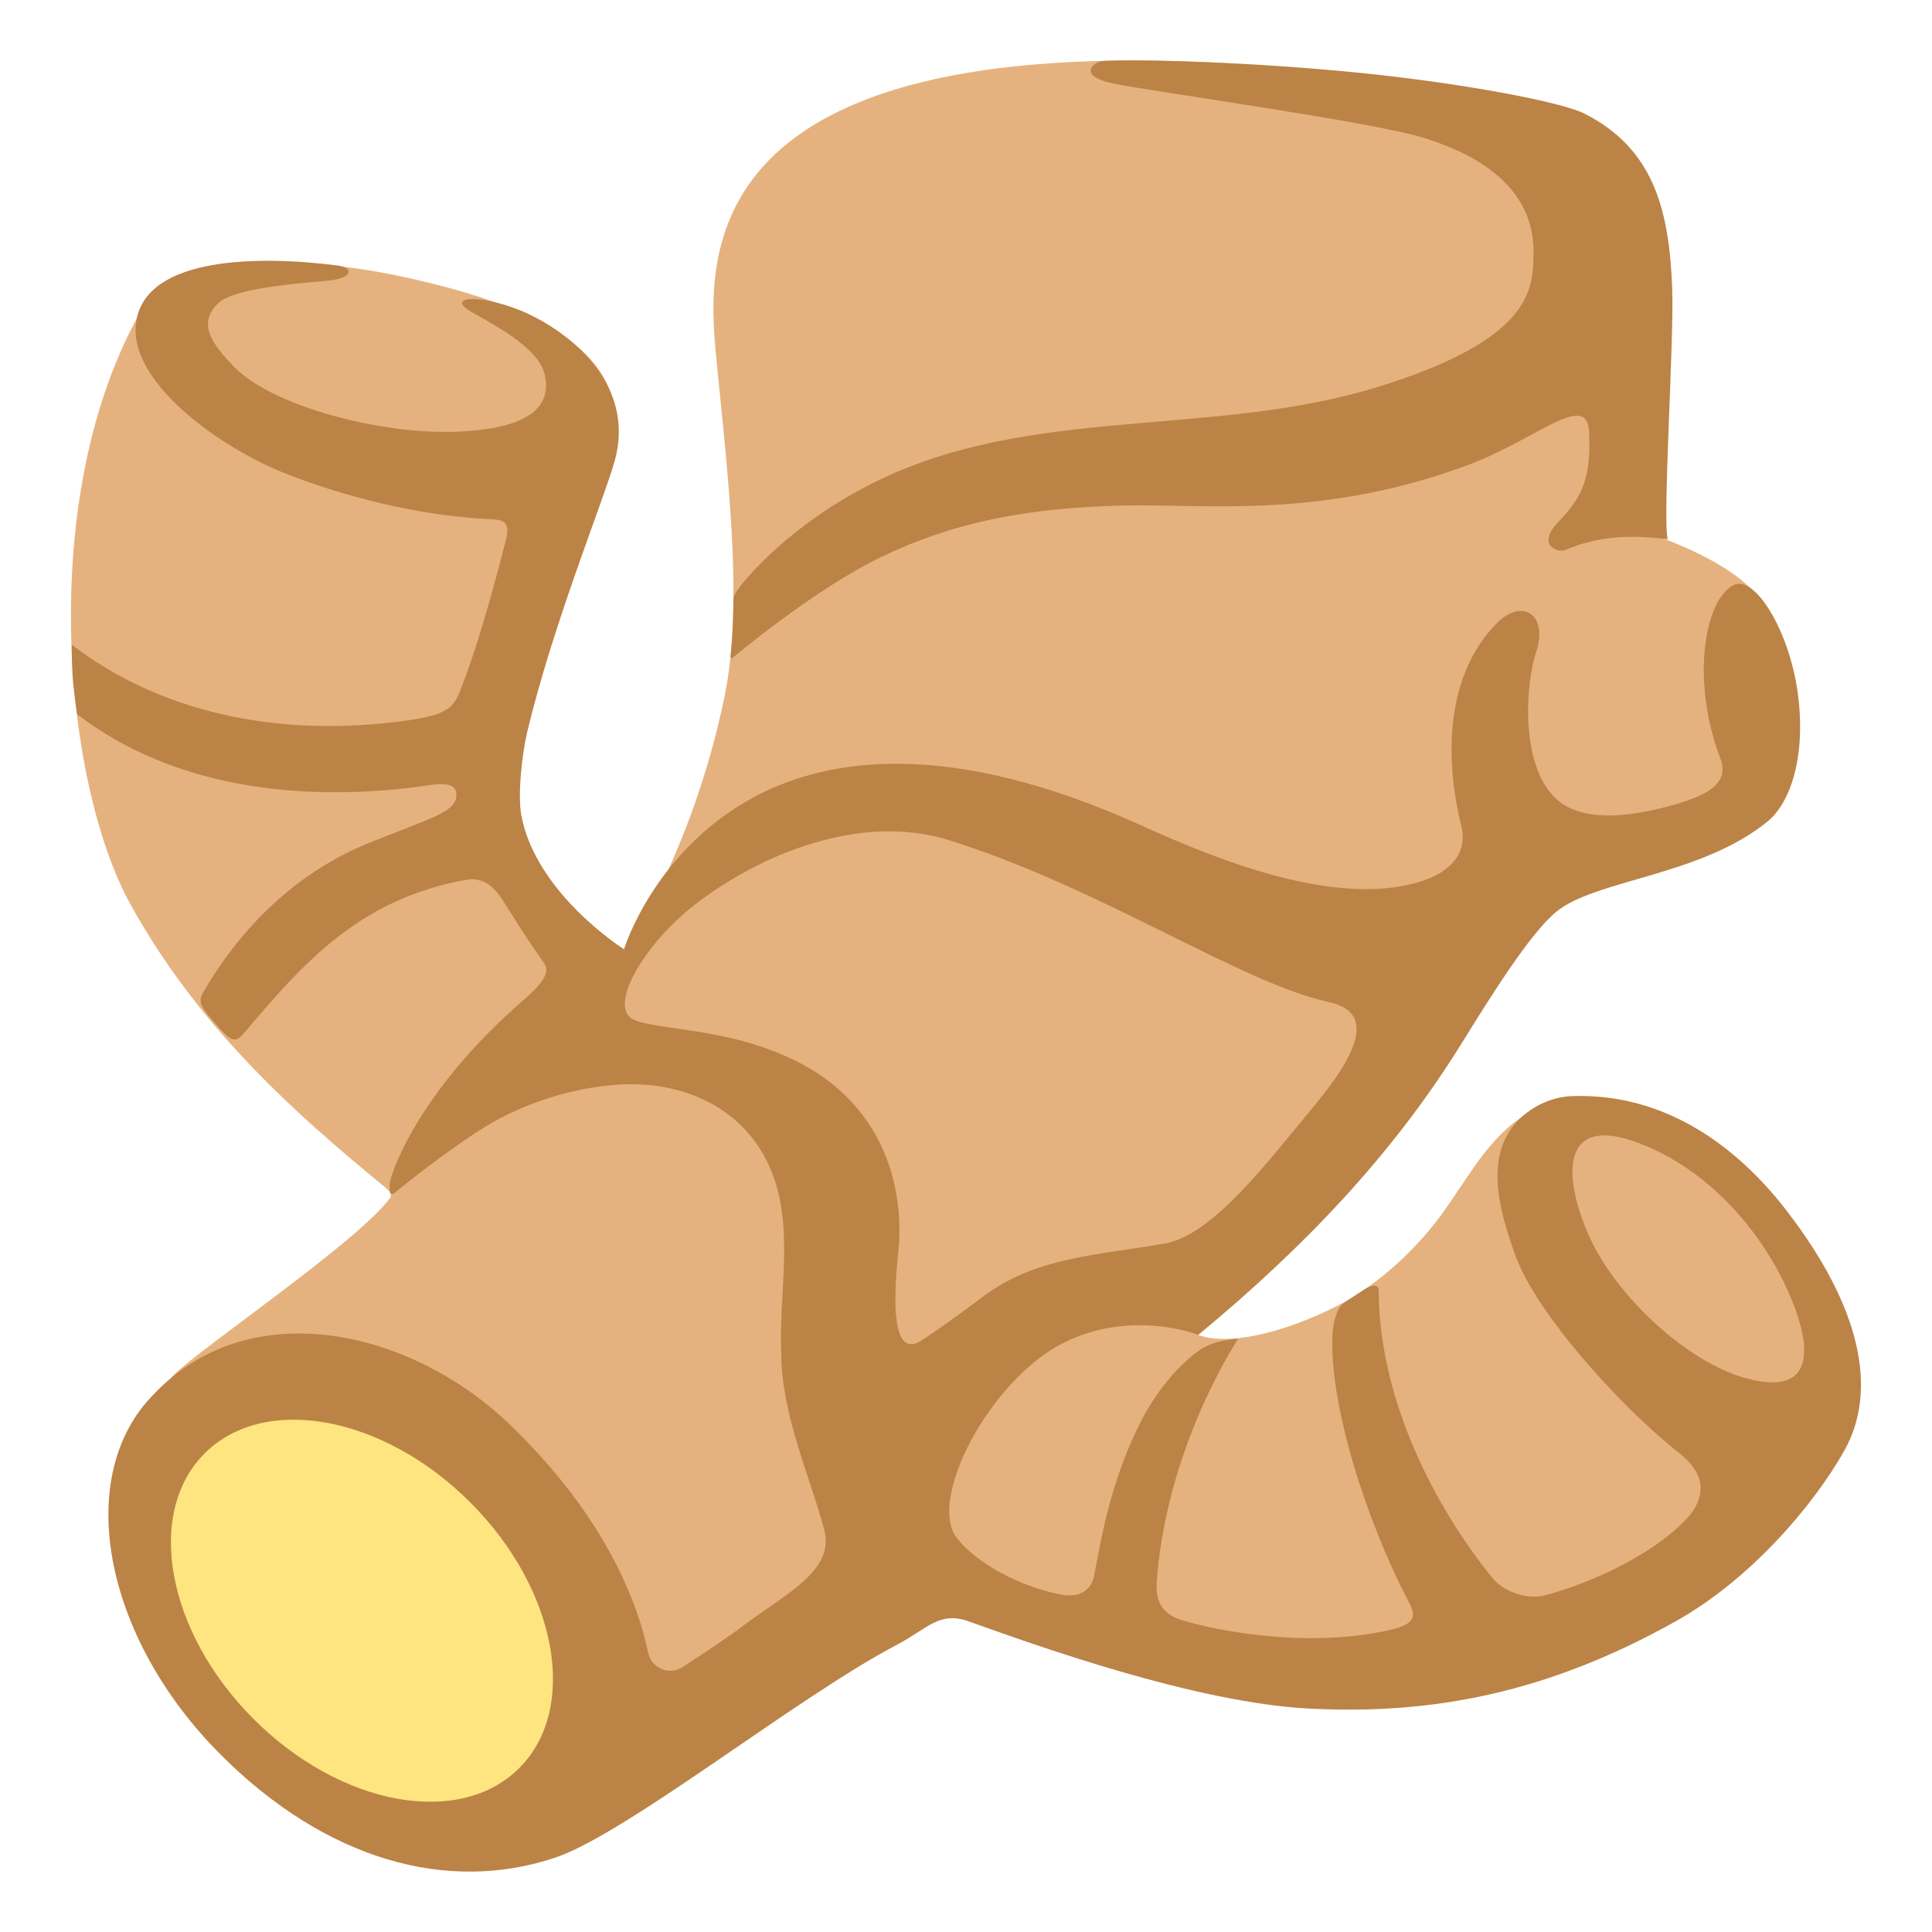
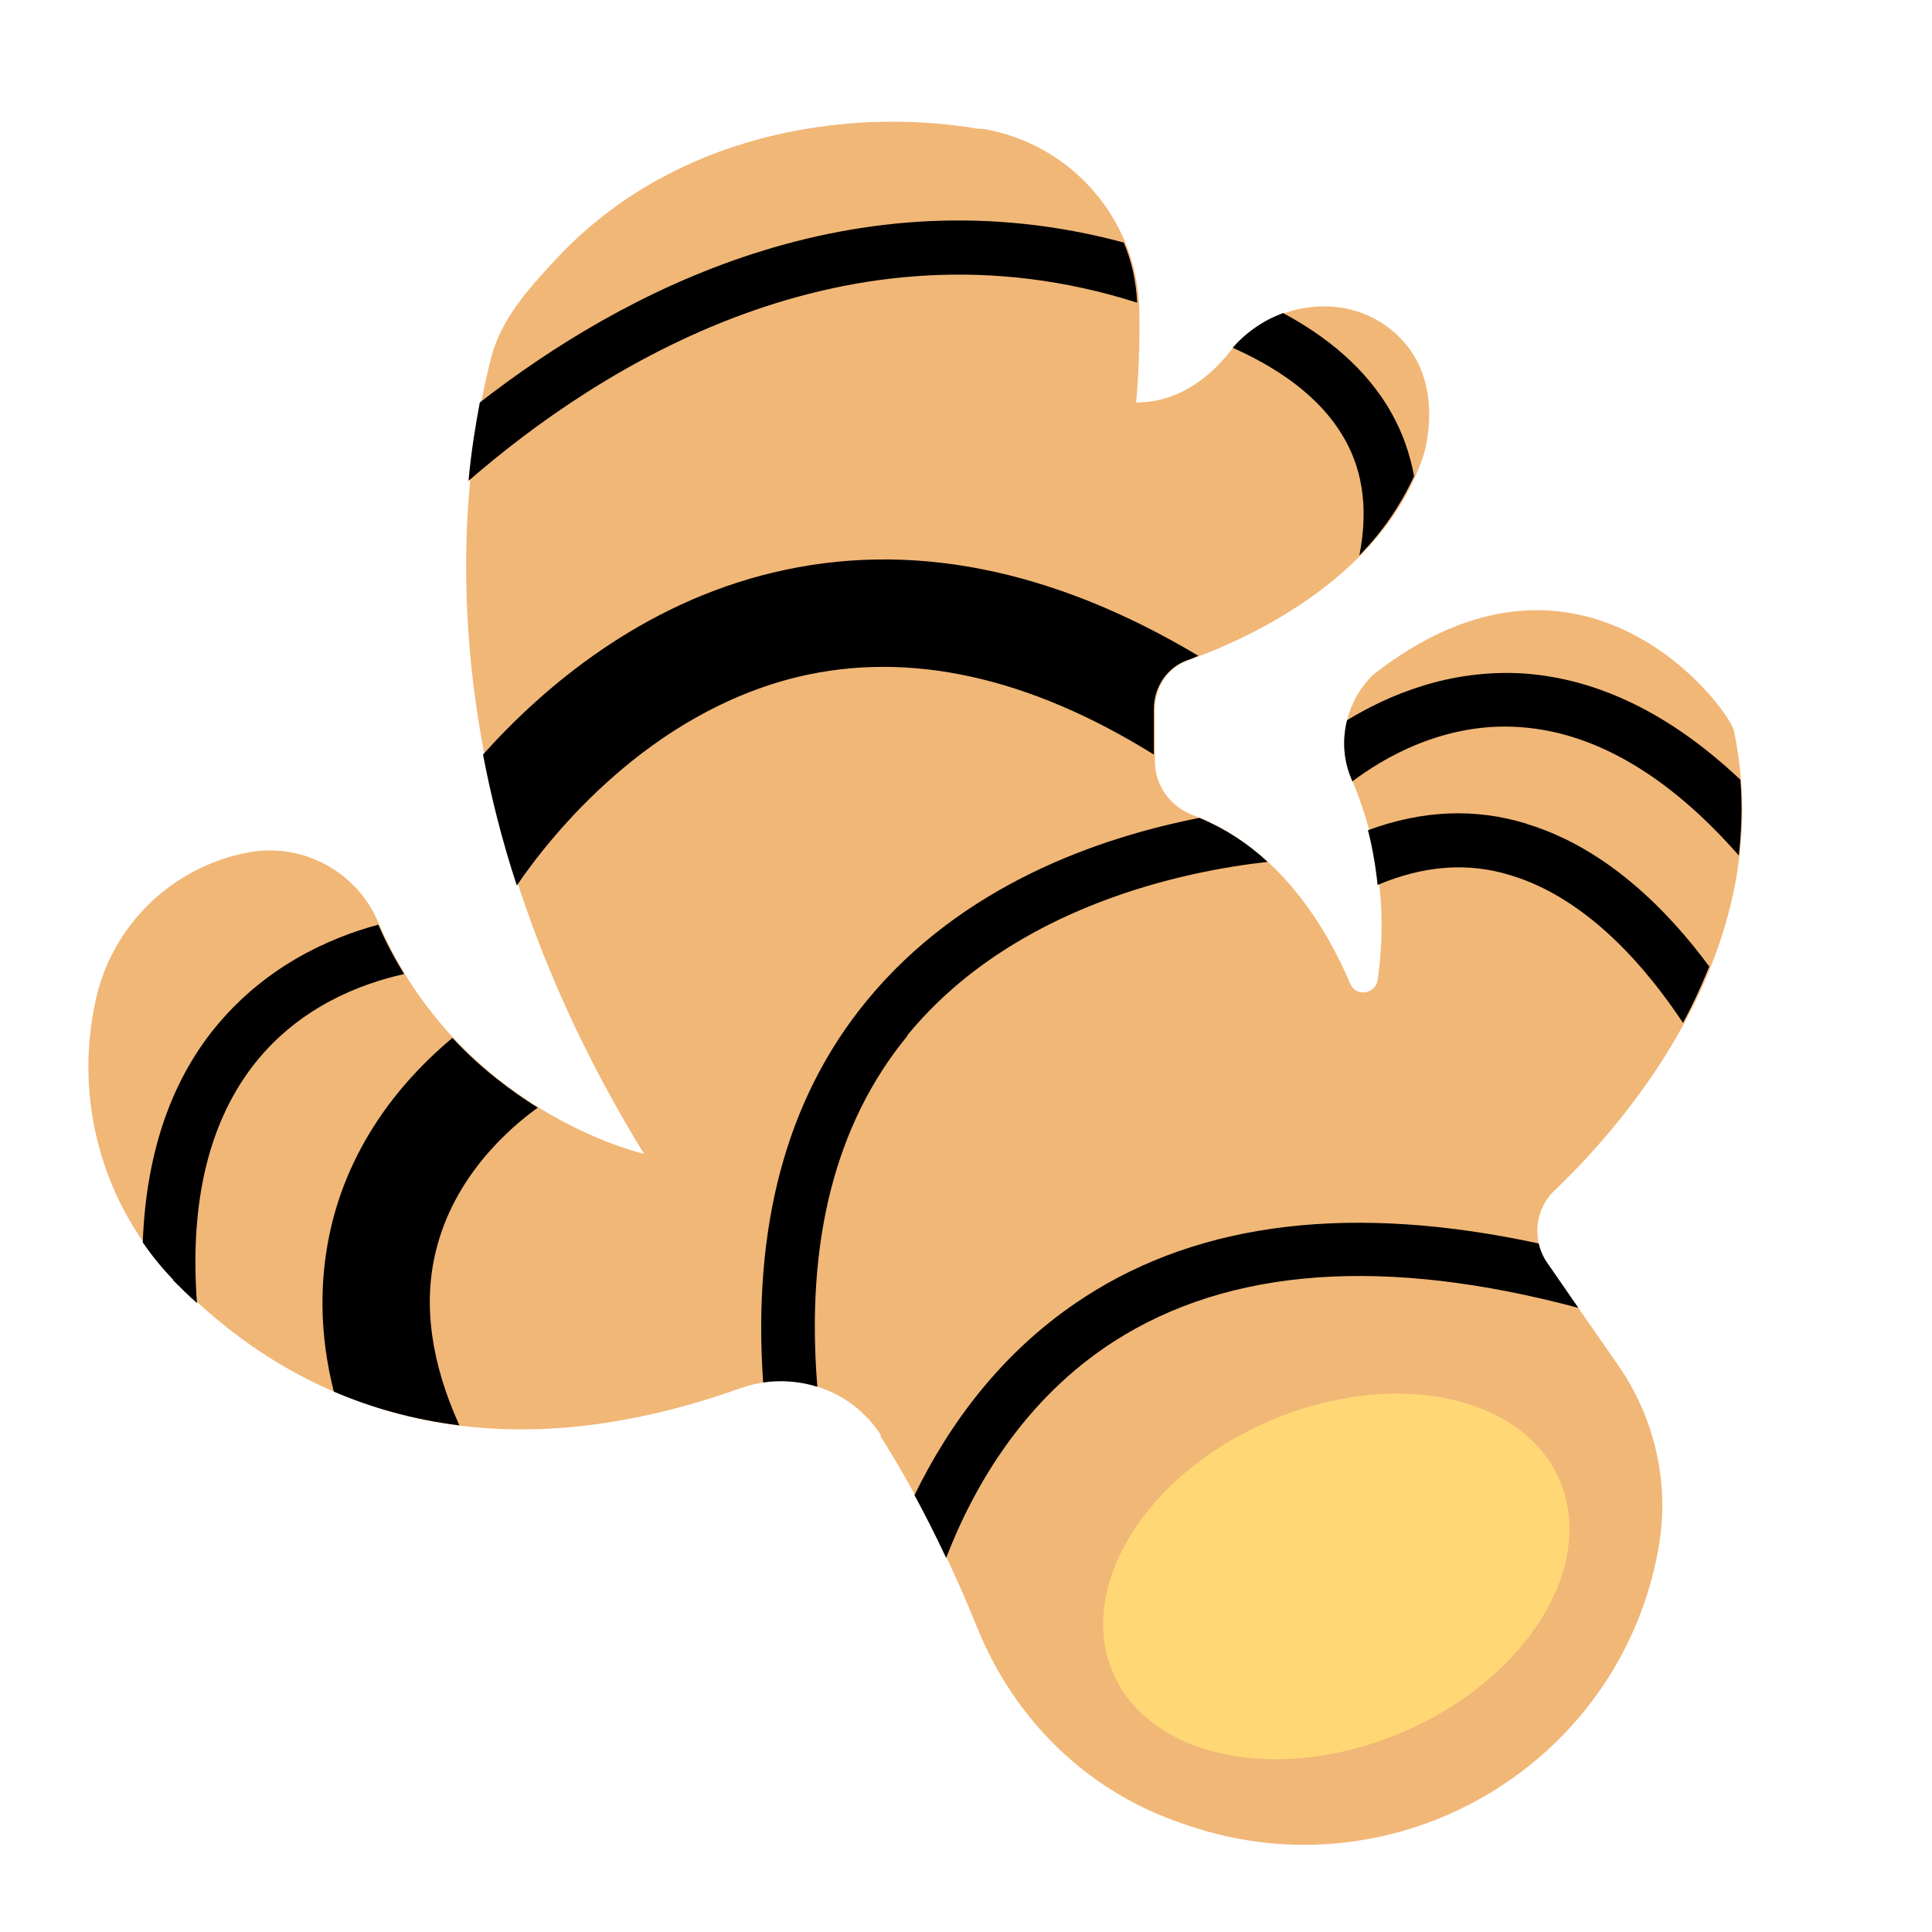
- <svg xmlns="http://www.w3.org/2000/svg" xml:space="preserve" style="enable-background:new 0 0 128 128" viewBox="0 0 128 128">
-   <path d="M62.5 104.76s-16.91 12.69-24.32 16.91c-1.3.74-30.03-27.25-26.69-30.56 1.91-1.89 12.23-8.84 14.37-11.76 0 0 .19-.24-.31-.66-5.99-4.91-12.37-10.56-16.92-18.8-4.46-8.08-6.41-27.78 1.21-40.14 1.51-2.45 9.03-3.07 16.63-1.46C36.72 20.45 42.32 24 40.41 30.34c-1.7 5.66-6.34 15.62-6.33 22.73.01 5.98 7.23 10.05 7.23 10.05s4.55-6.56 6.7-17.01c1.35-6.6 0-16.28-.62-23.11-.66-7.3-.09-21.62 37.33-18.57 21.69 1.76 23.93 5.67 25.18 13.89.51 3.35-.01 17.25-.01 17.25s5.56 1.88 6.88 4.46c1.04 2.03 1.02 9.59.77 12.19-.28 2.86-8.43 5.48-14.19 7.2-2.12.63-6.43 7.99-9.15 12.52-2.46 4.1-14.85 16.49-14.85 16.49 2.87 1.09 8.54-1.27 10.88-2.87 1.99-1.36 3.76-3.06 5.2-5 1.78-2.4 3.17-5.26 5.74-6.77 2.67-1.57 9.82-.41 15.39 6.1 6.69 7.8 6.31 12.78 5.15 15.8-.84 2.18-7.63 12.38-23.99 15.86-17.24 3.67-35.22-6.79-35.22-6.79z" style="fill:#e5b27f" />
-   <path d="M41.96 54.38v.01-.01z" style="fill:#c69461" />
-   <path d="M48.55 43.57c.1-.07 5.41-4.56 9.94-6.72 4.64-2.21 9.42-3.21 15.99-3.36 5.39-.12 13.11.94 22.85-2.71 4.46-1.67 7.81-4.92 7.95-2.18.19 3.46-.74 4.61-2.11 6.06-1.34 1.43 0 2.01.56 1.77 2.13-.92 4.37-1.02 6.76-.7-.35-1.29.42-13.08.3-16.54-.19-5.34-1.25-9.34-5.81-11.66-1.56-.79-8.14-2.02-14.75-2.69-7.39-.75-14.88-.93-17.14-.8-.62.04-1.81.98.7 1.5s17.32 2.55 20.63 3.62c2.35.76 7.25 2.65 7.18 7.6-.03 2.36 0 5.71-10.43 8.91-10.94 3.34-22.83 1.15-33.17 6.25-5.64 2.78-8.66 6.48-9.07 7.08-.06.09-.34.41-.34.78 0 .95-.05 2.42-.16 3.41-.03.3-.05.51.12.38z" style="fill:#bc8346" />
-   <path d="M118.39 80.24c-2.58-3.36-7.32-7.87-14.26-7.62-1.29.05-2.56.64-3.48 1.54-2.41 2.41-1.29 6.1-.26 9 1.35 3.76 6.71 9.75 10.56 12.87.62.5 2.56 1.83 1.31 3.92-.88 1.47-4.48 4.21-9.76 5.71-1.46.42-3-.34-3.62-1.11-3.73-4.61-7.5-11.68-7.54-19.04 0-.46-.48-.37-.87-.13-.37.24-1.01.65-1.48.98-.52.37-.69 1.6-.71 2.02-.23 4.53 2.14 12.18 5.06 17.77.51.97.46 1.49-1.53 1.9-5.47 1.15-11.29-.04-13.47-.7-1.86-.56-1.77-1.9-1.66-3.07.78-8.76 5.35-15.57 5.35-15.57s-1.53.01-2.57.75c-1.78 1.25-3.22 3.37-4.01 4.98-1.71 3.48-2.4 6.83-2.96 9.96 0 0-.21 1.6-2.16 1.25-1.92-.34-5.16-1.6-6.89-3.69-2.1-2.53 2.15-10.51 6.96-12.96 4.55-2.32 8.99-.56 8.99-.56 6.9-5.71 12.77-11.81 17.35-19.16 1.95-3.14 4.55-7.35 6.34-8.85 2.58-2.16 9.55-2.37 14.01-5.99 1.53-1.24 2.58-4.32 2.02-8.5s-2.86-7.87-4.25-7.18c-1.92.96-2.86 6.27-.89 11.47.71 1.87-1.28 2.51-2.81 3.02-2.22.63-5.39 1.31-7.44.13-3.01-1.73-2.76-7.71-1.94-10.19.81-2.48-.94-3.62-2.64-1.87-3.34 3.39-3.47 8.84-2.31 13.46.16.65.39 2.65-2.74 3.63-5.61 1.74-13.5-1.47-18.4-3.69-13.03-5.92-20.87-4.34-25.27-2.15-6.99 3.48-9.08 10.32-9.08 10.32s-5.82-3.67-6.8-8.86c-.26-1.39.06-4.13.38-5.5 1.71-7.16 5.01-15.23 5.78-17.91 1.58-5.48-3.53-8.98-6.29-10.08-2.76-1.1-4.9-.86-3.18.12 2.04 1.16 4.53 2.51 4.88 4.25.34 1.69-.49 3.48-5.85 3.69-5.02.2-12.19-1.67-14.74-4.29-1.41-1.45-2.54-2.89-1.01-4.26.9-.81 3.91-1.18 7.08-1.44 1.83-.15 1.88-.88.77-1.02-5.06-.65-12.61-.65-13.33 3.67-.67 4 5.59 8.46 10.05 10.18 4.77 1.84 9.52 2.79 13.58 2.97.88.04 1.12.37.84 1.43-.28 1.07-1.57 6.28-3.01 9.91-.43 1.1-.85 1.61-3.5 1.98-8.74 1.23-16.52-.63-22.24-5.02 0 0 0 1.04.06 2.08.05.91.3 2.53.3 2.53 6.35 4.87 14.71 5.78 22.33 4.84 1.18-.15 2.7-.54 2.79.4.11 1.21-1.53 1.58-5.7 3.25-4.97 2-8.58 5.69-11.03 9.86-.38.65-.3.91.64 2 .96 1.1 1.34 1.58 1.96.85 3.84-4.51 7.59-8.98 14.9-10.25.42-.07 1.4-.04 2.21 1.23.98 1.53 1.5 2.4 2.82 4.29.45.63-.08 1.38-1.43 2.54-6.93 6.03-8.73 11.46-8.78 12.09s.09.83.35.59c0 0 3.26-2.68 5.98-4.36 2.44-1.5 5.64-2.58 8.83-2.79 4.06-.27 8.45 1.4 10.18 5.87 1.46 3.77.42 7.97.6 12.01.03 4.05 1.96 8.23 2.85 11.62.71 2.7-2.56 4.23-5.26 6.27-1.04.79-2.78 1.94-4.13 2.82-.89.58-2.07.07-2.28-.97-.63-3.05-2.66-8.85-9.19-15.13-6.64-6.35-17.25-8.64-23.54-2-5.38 5.38-3.4 16.09 4.42 23.91 6.97 6.97 15.02 9.21 22.16 6.81 4.75-1.6 16.04-10.65 22.67-14.12 1.95-1.02 2.76-2.23 4.72-1.53 4.5 1.61 15.05 5.4 22.58 5.78 8.22.42 15.84-1.07 24.27-5.79 4.97-2.79 9.12-7.68 11.16-11.3 2.26-4.03 1.08-9.53-3.8-15.87zm-57.61 8.72c-2.24.97-1.24-5.82-1.2-6.81.2-5.61-2.54-9.36-5.86-11.32-4.66-2.75-9.69-2.49-11.64-3.23-1.95-.74.56-5.01 3.9-7.62 4.27-3.34 11.03-6.18 16.95-4.3 10.23 3.24 19.19 9.41 25.14 10.72 3.74.82.87 4.63-1.39 7.34-2.62 3.13-6.32 8.08-9.48 8.64-4.5.79-8.62.9-12.08 3.53-1.15.88-3.92 2.87-4.34 3.05z" style="fill:#bc8346" />
-   <path d="M115.67 91.31c4.04 1.11 4.37-1.3 3.41-4.18-1.32-3.97-4.74-8.92-9.89-11.15-6.08-2.64-5.66 2.19-3.77 6.21 1.75 3.69 6.28 8.03 10.25 9.12z" style="fill:#e5b27f" />
-   <ellipse cx="23.98" cy="106.72" rx="10.15" ry="14.74" style="fill:#ffe57f" transform="rotate(-45.001 23.974 106.717)" />
+ <svg xmlns="http://www.w3.org/2000/svg" viewBox="0 0 36 36">
+   <path fill="#f1b777" d="M16.4 26.75c.52.82 1.17 2 1.81 3.58.69 1.71 2.05 3.05 3.8 3.64.05.02.09.03.14.05 3.88 1.31 8.02-1.13 8.75-5.15.22-1.19-.05-2.42-.74-3.42l-1.32-1.9c-.3-.43-.25-1.01.13-1.37 1.35-1.29 4.18-4.55 3.34-8.56-.08-.4-2.81-4.11-6.72-1.05a1.77 1.77 0 0 0-.4 1.96c.36.84.71 2.15.48 3.73-.04.27-.41.32-.51.07-.42-.99-1.31-2.54-2.93-3.14-.42-.16-.71-.55-.71-1v-.98c0-.41.25-.78.63-.91 1.17-.42 3.61-1.55 4.37-3.8 0 0 .49-1.47-.59-2.35-.9-.74-2.29-.51-3.01.4-.38.48-.96.95-1.75.95 0 0 .08-.78.06-1.73a3.497 3.497 0 0 0-2.92-3.37h-.08c-2.49-.42-5.71.1-7.88 2.44-.51.55-1.01 1.1-1.2 1.83-.6 2.35-1.33 8.02 2.85 14.83 0 0-3.43-.77-4.95-4.31a2.197 2.197 0 0 0-2.46-1.3c-1.4.28-2.51 1.36-2.81 2.76-.41 1.87.14 3.82 1.47 5.2 1.9 1.96 5.27 3.9 10.54 2.02.98-.35 2.07 0 2.63.88Z" />
+   <path fill="#ffd875" d="M29.06 27.58c-.69-1.6-3.11-2.09-5.41-1.1-2.3.99-3.6 3.09-2.91 4.69.69 1.6 3.11 2.09 5.41 1.1s3.6-3.09 2.91-4.69Z" />
+   <path d="M20.21 24.17c-1.56 1.01-2.54 2.4-3.17 3.69.19.35.39.74.59 1.17.52-1.35 1.46-2.96 3.12-4.03 2.16-1.39 5.07-1.59 8.66-.63l-.58-.84c-.08-.11-.13-.24-.16-.36-3.43-.74-6.27-.42-8.46 1m-16.99-.32c.14.14.29.29.45.43-.14-1.9.23-3.4 1.09-4.48.83-1.04 1.96-1.47 2.77-1.65-.17-.28-.34-.59-.48-.92-.93.25-2.13.79-3.06 1.94-.83 1.03-1.27 2.37-1.33 3.98.17.25.36.48.57.7Zm6.8-3.21c-.51-.32-1.07-.74-1.59-1.3-.78.65-1.84 1.79-2.25 3.48-.24 1-.23 2.04.04 3.11.7.3 1.47.52 2.34.63-.53-1.17-.68-2.26-.44-3.24.34-1.42 1.4-2.32 1.9-2.68m6.88-1.34c1.98-2.42 5.18-3.07 6.72-3.24a4.27 4.27 0 0 0-1.27-.82c-1.83.36-4.42 1.23-6.21 3.42-1.49 1.82-2.12 4.2-1.92 7.1.34-.05.69-.02 1.01.08-.22-2.7.33-4.9 1.68-6.54Zm4.6-5.24v-.85c0-.41.25-.78.63-.91.06-.02.13-.05.2-.08-2.73-1.63-5.39-2.16-7.93-1.55-2.46.59-4.27 2.13-5.4 3.39.15.78.35 1.59.63 2.44.64-.94 2.46-3.22 5.25-3.89 2.06-.49 4.29 0 6.62 1.45ZM8.94 7.5c-.08.43-.16.91-.21 1.46 2.43-2.11 7.03-5.05 12.46-3.32-.02-.39-.1-.77-.25-1.12-5.04-1.36-9.34.91-12 2.98Zm14.98-1.67c-.36.13-.69.35-.95.65.76.34 1.62.87 2.09 1.71.35.62.43 1.34.27 2.16a5.2 5.2 0 0 0 1.02-1.48c-.08-.41-.21-.8-.42-1.17-.48-.86-1.25-1.45-2.01-1.86Zm8.51 8.7c-1.28-1.21-2.63-1.88-4.03-1.98-1.4-.09-2.54.41-3.3.87-.09.36-.07.74.08 1.09 0 .01.01.03.02.05.54-.41 1.7-1.12 3.14-1.01 1.39.1 2.76.91 4.06 2.39.05-.45.07-.92.03-1.41m-3.98.82c-.97-.3-1.96-.25-2.96.12.08.31.14.65.18 1.02.85-.36 1.68-.43 2.48-.18 1.46.44 2.56 1.77 3.21 2.75.18-.33.34-.68.49-1.05-.76-1.03-1.91-2.21-3.41-2.66Z" class="cls-2" />
</svg>
